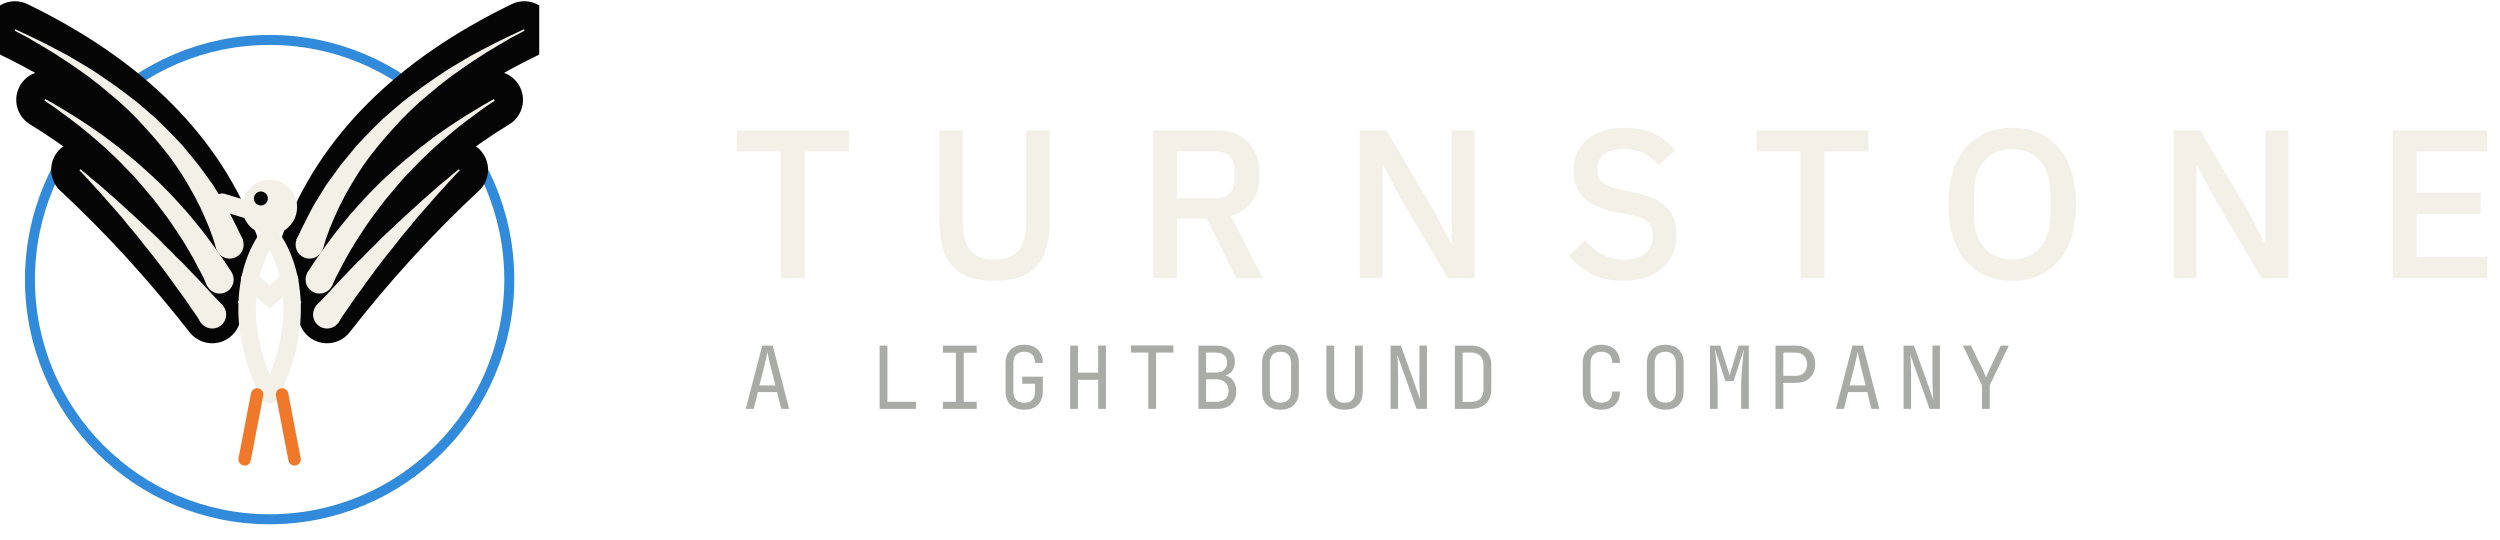
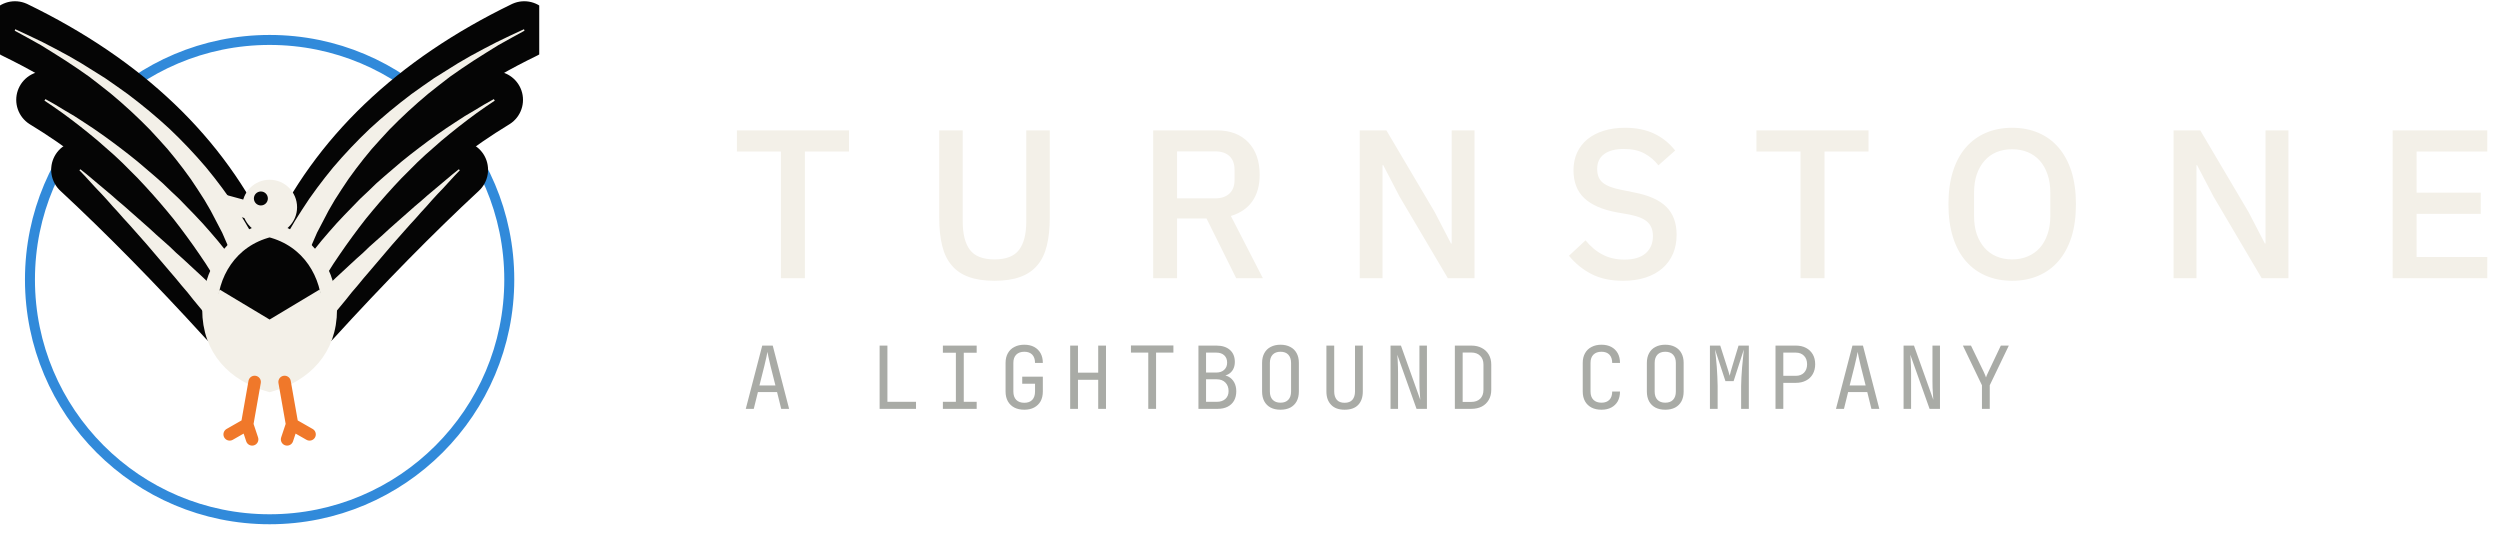
<svg xmlns="http://www.w3.org/2000/svg" viewBox="0 0 259.63 56" width="259.63" height="56" role="img" aria-label="Turnstone, a Lightbound company">
  <svg x="0" y="0" width="56" height="56" viewBox="12 8 216 216">
    <circle cx="120" cy="120" r="96" fill="none" stroke="#318ada" stroke-width="4" />
-     <path d="M136 106Q156 52 222 20" fill="none" stroke="#050505" stroke-width="23" stroke-linecap="round" />
+     <path d="M130 108Q156 52 222 20" fill="none" stroke="#050505" stroke-width="23" stroke-linecap="round" />
    <g transform="matrix(-1 0 0 1 240 0)">
-       <path d="M136 106Q156 52 222 20" fill="none" stroke="#050505" stroke-width="23" stroke-linecap="round" />
+       <path d="M130 108Q156 52 222 20" fill="none" stroke="#050505" stroke-width="23" stroke-linecap="round" />
    </g>
-     <path d="M140 120Q164 76 210 48" fill="none" stroke="#050505" stroke-width="23" stroke-linecap="round" />
+     <path d="M134 122Q164 76 210 48" fill="none" stroke="#050505" stroke-width="23" stroke-linecap="round" />
    <g transform="matrix(-1 0 0 1 240 0)">
-       <path d="M140 120Q164 76 210 48" fill="none" stroke="#050505" stroke-width="23" stroke-linecap="round" />
+       <path d="M134 122Q164 76 210 48" fill="none" stroke="#050505" stroke-width="23" stroke-linecap="round" />
    </g>
-     <path d="M143 134Q168 102 196 76" fill="none" stroke="#050505" stroke-width="23" stroke-linecap="round" />
+     <path d="M137 136Q168 102 196 76" fill="none" stroke="#050505" stroke-width="23" stroke-linecap="round" />
    <g transform="matrix(-1 0 0 1 240 0)">
-       <path d="M143 134Q168 102 196 76" fill="none" stroke="#050505" stroke-width="23" stroke-linecap="round" />
+       <path d="M137 136Q168 102 196 76" fill="none" stroke="#050505" stroke-width="23" stroke-linecap="round" />
    </g>
-     <path d="M141.3 107.9L142.6 103.6L144.2 99.2L146 95L147.9 90.8L150 86.7L152.3 82.6L154.7 78.6L157.3 74.6L160.1 70.7L163.1 66.9L166.2 63.2L169.5 59.5L172.9 55.8L176.5 52.2L180.3 48.7L184.3 45.3L188.4 41.9L192.7 38.6L197.2 35.4L201.9 32.2L206.7 29.1L211.7 26.1L216.8 23.1L222.1 20.3L221.9 19.7L216.4 22.3L211 24.9L205.8 27.6L200.7 30.3L195.8 33.2L191 36.1L186.4 39.2L181.9 42.3L177.6 45.5L173.4 48.7L169.4 52.1L165.5 55.5L161.8 59.1L158.3 62.7L154.8 66.4L151.6 70.3L148.4 74.2L145.5 78.2L142.6 82.2L140 86.4L137.4 90.7L135.1 95.1L132.9 99.5L130.7 104.1Z" fill="#f3f0e8" />
+     <path d="M135.1 110.4L137 105.8L139 101.2L141.3 96.8L143.6 92.4L146.1 88.1L148.8 83.9L151.6 79.7L154.6 75.6L157.7 71.6L160.9 67.7L164.4 63.8L167.9 60L171.6 56.3L175.5 52.6L179.5 49L183.6 45.5L187.9 42.1L192.3 38.7L196.9 35.5L201.7 32.3L206.6 29.2L211.6 26.1L216.8 23.2L222.1 20.3L221.9 19.7L216.3 22.3L210.9 24.9L205.7 27.6L200.5 30.4L195.5 33.3L190.7 36.3L185.9 39.3L181.3 42.5L176.8 45.7L172.4 49.1L168.2 52.5L164.1 56L160.1 59.6L156.3 63.3L152.6 67.1L149 71L145.5 75L142.2 79.1L139 83.3L135.9 87.6L133 92L130.2 96.4L127.5 101L124.9 105.6Z" fill="#f3f0e8" />
    <g transform="matrix(-1 0 0 1 240 0)">
-       <path d="M141.3 107.9L142.6 103.6L144.2 99.2L146 95L147.9 90.8L150 86.7L152.3 82.6L154.7 78.6L157.3 74.6L160.1 70.7L163.1 66.9L166.2 63.2L169.5 59.5L172.9 55.8L176.5 52.2L180.3 48.7L184.3 45.3L188.4 41.9L192.7 38.6L197.2 35.4L201.9 32.2L206.7 29.1L211.7 26.1L216.8 23.1L222.1 20.3L221.9 19.7L216.4 22.3L211 24.9L205.8 27.6L200.7 30.3L195.8 33.2L191 36.1L186.4 39.2L181.9 42.3L177.6 45.5L173.4 48.7L169.4 52.1L165.5 55.5L161.8 59.1L158.3 62.7L154.8 66.4L151.6 70.3L148.4 74.2L145.5 78.2L142.6 82.2L140 86.4L137.4 90.7L135.1 95.1L132.9 99.5L130.7 104.1Z" fill="#f3f0e8" />
+       <path d="M135.1 110.4L137 105.8L139 101.2L141.3 96.8L143.6 92.4L146.1 88.1L148.8 83.9L151.6 79.7L154.6 75.6L157.7 71.6L160.9 67.7L164.4 63.8L167.9 60L171.6 56.3L175.5 52.6L179.5 49L183.6 45.5L187.9 42.1L192.3 38.7L196.9 35.5L201.7 32.3L206.6 29.2L211.6 26.1L216.8 23.2L222.1 20.3L221.9 19.7L216.3 22.3L210.9 24.9L205.7 27.6L200.5 30.4L195.5 33.3L190.7 36.3L185.9 39.3L181.3 42.5L176.8 45.7L172.4 49.1L168.2 52.5L164.1 56L160.1 59.6L156.3 63.3L152.6 67.1L149 71L145.5 75L142.2 79.1L139 83.3L135.9 87.6L133 92L130.2 96.4L127.5 101L124.9 105.6Z" fill="#f3f0e8" />
    </g>
-     <circle cx="136" cy="106" r="5.6" fill="#f3f0e8" />
+     <path d="M138.7 125.1L140.9 121.2L143.2 117.4L145.6 113.6L148.1 109.9L150.6 106.3L153.2 102.7L155.8 99.2L158.5 95.7L161.3 92.3L164.1 89L167 85.7L169.9 82.5L172.9 79.3L176 76.2L179.1 73.1L182.3 70.1L185.6 67.2L188.9 64.3L192.3 61.5L195.8 58.7L199.3 56L202.8 53.4L206.5 50.8L210.2 48.3L209.8 47.7L205.9 49.9L202.1 52.2L198.2 54.5L194.5 56.9L190.7 59.4L187.1 61.9L183.5 64.5L179.9 67.2L176.4 69.9L172.9 72.7L169.5 75.6L166.1 78.5L162.7 81.5L159.5 84.6L156.2 87.7L153.1 90.9L149.9 94.2L146.8 97.5L143.8 100.9L140.8 104.4L137.9 108L135 111.6L132.1 115.2L129.3 118.9Z" fill="#f3f0e8" />
    <g transform="matrix(-1 0 0 1 240 0)">
-       <circle cx="136" cy="106" r="5.6" fill="#f3f0e8" />
+       <path d="M138.7 125.1L140.9 121.2L143.2 117.4L145.6 113.6L148.1 109.9L150.6 106.3L153.2 102.7L155.8 99.2L158.5 95.7L161.3 92.3L164.1 89L167 85.7L169.9 82.5L172.9 79.3L176 76.2L179.1 73.1L182.3 70.1L185.6 67.2L188.9 64.3L192.3 61.5L195.8 58.7L199.3 56L202.8 53.4L206.5 50.8L210.2 48.3L209.8 47.7L205.9 49.9L202.1 52.2L198.2 54.5L194.5 56.9L190.7 59.4L187.1 61.9L183.5 64.5L179.9 67.2L176.4 69.9L172.9 72.7L169.5 75.6L166.1 78.5L162.7 81.5L159.5 84.6L156.2 87.7L153.1 90.9L149.9 94.2L146.8 97.5L143.8 100.9L140.8 104.4L137.9 108L135 111.6L132.1 115.2L129.3 118.9Z" fill="#f3f0e8" />
    </g>
-     <path d="M144.9 122.7L146.6 119L148.5 115.4L150.4 111.8L152.4 108.3L154.5 104.8L156.7 101.4L158.9 98.1L161.3 94.7L163.7 91.5L166.2 88.2L168.8 85.1L171.5 81.9L174.2 78.8L177.1 75.8L180 72.8L183 69.9L186.1 67L189.3 64.2L192.6 61.4L195.9 58.7L199.4 56L202.9 53.4L206.5 50.8L210.2 48.3L209.8 47.7L205.9 49.9L202.1 52.2L198.3 54.5L194.6 56.9L191 59.3L187.4 61.8L183.9 64.4L180.5 67L177.2 69.7L173.9 72.4L170.7 75.2L167.5 78.1L164.4 81L161.4 84L158.5 87L155.6 90.2L152.8 93.3L150.1 96.6L147.4 99.9L144.8 103.3L142.3 106.7L139.8 110.2L137.4 113.7L135.1 117.3Z" fill="#f3f0e8" />
+     <path d="M141.1 139.8L143.5 136.8L145.8 133.8L148.2 130.9L150.6 128L152.9 125.1L155.3 122.3L157.6 119.5L160 116.7L162.3 114L164.6 111.3L166.9 108.6L169.2 105.9L171.5 103.3L173.8 100.7L176.1 98.1L178.4 95.6L180.6 93.1L182.9 90.6L185.1 88.1L187.3 85.7L189.6 83.3L191.8 80.9L194 78.5L196.2 76.2L195.8 75.8L193.3 77.8L190.8 79.9L188.3 82L185.8 84.1L183.3 86.2L180.8 88.4L178.2 90.6L175.6 92.9L173.1 95.1L170.5 97.4L167.9 99.7L165.3 102.1L162.7 104.4L160 106.8L157.4 109.3L154.7 111.7L152 114.2L149.3 116.7L146.6 119.2L143.9 121.8L141.2 124.4L138.4 127L135.7 129.6L132.9 132.2Z" fill="#f3f0e8" />
    <g transform="matrix(-1 0 0 1 240 0)">
-       <path d="M144.9 122.7L146.6 119L148.5 115.4L150.4 111.8L152.4 108.3L154.5 104.8L156.7 101.4L158.9 98.1L161.3 94.7L163.7 91.5L166.2 88.2L168.8 85.1L171.5 81.9L174.2 78.8L177.1 75.8L180 72.8L183 69.9L186.1 67L189.3 64.2L192.6 61.4L195.9 58.7L199.4 56L202.9 53.4L206.5 50.8L210.2 48.3L209.8 47.7L205.9 49.9L202.1 52.2L198.3 54.5L194.6 56.9L191 59.3L187.4 61.8L183.9 64.4L180.5 67L177.2 69.7L173.9 72.4L170.7 75.2L167.5 78.1L164.4 81L161.4 84L158.5 87L155.6 90.2L152.8 93.3L150.1 96.6L147.4 99.9L144.8 103.3L142.3 106.7L139.8 110.2L137.4 113.7L135.1 117.3Z" fill="#f3f0e8" />
+       <path d="M141.1 139.8L143.5 136.8L145.8 133.8L148.2 130.9L150.6 128L152.9 125.1L155.3 122.3L157.6 119.5L160 116.7L162.3 114L164.6 111.3L166.9 108.6L169.2 105.9L171.5 103.3L173.8 100.7L176.1 98.1L178.4 95.6L180.6 93.1L182.9 90.6L185.1 88.1L187.3 85.7L189.6 83.3L191.8 80.9L194 78.5L196.2 76.2L195.8 75.8L193.3 77.8L190.8 79.9L188.3 82L185.8 84.1L183.3 86.2L180.8 88.4L178.2 90.6L175.6 92.9L173.1 95.1L170.5 97.4L167.9 99.7L165.3 102.1L162.7 104.4L160 106.8L157.4 109.3L154.7 111.7L152 114.2L149.3 116.7L146.6 119.2L143.9 121.8L141.2 124.4L138.4 127L135.7 129.6L132.9 132.2Z" fill="#f3f0e8" />
    </g>
-     <circle cx="140" cy="120" r="5.6" fill="#f3f0e8" />
-     <g transform="matrix(-1 0 0 1 240 0)">
-       <circle cx="140" cy="120" r="5.6" fill="#f3f0e8" />
-     </g>
-     <path d="M147.4 137.4L149.2 134.6L151.1 131.9L153 129.1L154.9 126.4L156.9 123.7L158.8 121L160.8 118.3L162.7 115.7L164.7 113.1L166.7 110.5L168.8 107.9L170.8 105.4L172.8 102.8L174.9 100.3L177 97.8L179 95.3L181.1 92.9L183.3 90.4L185.4 88L187.5 85.6L189.7 83.2L191.8 80.9L194 78.5L196.2 76.2L195.8 75.8L193.3 77.8L190.9 79.9L188.4 81.9L186 84L183.5 86.2L181.1 88.3L178.7 90.5L176.3 92.7L173.9 94.9L171.5 97.1L169.1 99.4L166.7 101.6L164.3 103.9L162 106.3L159.6 108.6L157.3 111L154.9 113.3L152.6 115.7L150.2 118.2L147.9 120.6L145.6 123.1L143.3 125.6L140.9 128.1L138.6 130.6Z" fill="#f3f0e8" />
-     <g transform="matrix(-1 0 0 1 240 0)">
-       <path d="M147.4 137.4L149.2 134.6L151.1 131.9L153 129.1L154.9 126.4L156.9 123.7L158.8 121L160.8 118.3L162.7 115.7L164.7 113.1L166.7 110.5L168.8 107.9L170.8 105.4L172.8 102.8L174.9 100.3L177 97.8L179 95.3L181.1 92.9L183.3 90.4L185.4 88L187.5 85.6L189.7 83.2L191.8 80.9L194 78.5L196.2 76.2L195.8 75.8L193.3 77.8L190.9 79.9L188.4 81.9L186 84L183.5 86.2L181.1 88.3L178.7 90.5L176.3 92.7L173.9 94.9L171.5 97.1L169.1 99.4L166.7 101.6L164.3 103.9L162 106.3L159.6 108.6L157.3 111L154.9 113.3L152.6 115.7L150.2 118.2L147.9 120.6L145.6 123.1L143.3 125.6L140.9 128.1L138.6 130.6Z" fill="#f3f0e8" />
-     </g>
-     <circle cx="143" cy="134" r="5.6" fill="#f3f0e8" />
-     <g transform="matrix(-1 0 0 1 240 0)">
-       <circle cx="143" cy="134" r="5.6" fill="#f3f0e8" />
-     </g>
-     <path d="M120 102C131 116 133 142 120 166" fill="none" stroke="#f3f0e8" stroke-width="7" stroke-linecap="round" />
-     <g transform="matrix(-1 0 0 1 240 0)">
-       <path d="M120 102C131 116 133 142 120 166" fill="none" stroke="#f3f0e8" stroke-width="7" stroke-linecap="round" />
-     </g>
-     <path d="M112 120L120 127L128 120" fill="none" stroke="#f3f0e8" stroke-width="7" stroke-linecap="round" />
+     <path d="M120 100C136 104 144 118 144 132C144 148 134 158 120 162C106 158 96 148 96 132C96 118 104 104 120 100Z" fill="#050505" stroke="#f3f0e8" stroke-width="6" />
+     <path d="M100 124L120 136L140 124C143 131 143 140 140 147C134 156 127 160 120 161C113 160 106 156 100 147C97 140 97 131 100 124Z" fill="#f3f0e8" />
    <circle cx="120" cy="91" r="11" fill="#f3f0e8" />
-     <path d="M111 92L101 89" fill="none" stroke="#f3f0e8" stroke-width="7" stroke-linecap="round" />
+     <path d="M111 92L100 89" fill="none" stroke="#f3f0e8" stroke-width="7" stroke-linecap="round" />
    <circle cx="116.5" cy="87.5" r="2.8" fill="#050505" />
-     <path d="M115 166L110 192M125 166L130 192" fill="none" stroke="#f0782a" stroke-width="5" stroke-linecap="round" />
+     <path d="M114 161L111 178M126 161L129 178M111 178L104 182M111 178L113 184M129 178L136 182M129 178L127 184" fill="none" stroke="#f0782a" stroke-width="5" stroke-linecap="round" />
  </svg>
  <path d="M83.59 15.74V28.89H81.1V15.74H76.53V13.54H88.17V15.74ZM99.98 13.54V23Q99.98 24.96 100.73 25.95Q101.48 26.94 103.28 26.94Q105.08 26.94 105.83 25.95Q106.58 24.96 106.58 23V13.54H109.02V22.6Q109.02 24.3 108.71 25.53Q108.41 26.76 107.72 27.56Q107.04 28.37 105.95 28.76Q104.86 29.16 103.28 29.16Q101.7 29.16 100.61 28.76Q99.52 28.37 98.84 27.56Q98.15 26.76 97.85 25.53Q97.54 24.3 97.54 22.6V13.54ZM122.24 28.89H119.76V13.54H126.38Q128.45 13.54 129.64 14.78Q130.82 16.02 130.82 18.16Q130.82 19.81 130.06 20.9Q129.31 21.98 127.83 22.43L131.15 28.89H128.38L125.3 22.69H122.24ZM126.2 20.6Q127.15 20.6 127.68 20.1Q128.21 19.61 128.21 18.69V17.63Q128.21 16.71 127.68 16.21Q127.15 15.72 126.2 15.72H122.24V20.6ZM145.34 20.4 143.65 17.15H143.58V28.89H141.21V13.54H143.98L149 22.03L150.69 25.29H150.76V13.54H153.13V28.89H150.36ZM168.55 29.16Q166.62 29.16 165.26 28.45Q163.91 27.75 162.94 26.56L164.66 24.96Q165.47 25.95 166.45 26.45Q167.43 26.96 168.69 26.96Q170.16 26.96 170.91 26.3Q171.66 25.64 171.66 24.52Q171.66 23.61 171.13 23.09Q170.6 22.56 169.26 22.29L167.89 22.05Q165.65 21.63 164.53 20.58Q163.41 19.52 163.41 17.67Q163.41 16.66 163.79 15.84Q164.18 15.01 164.87 14.45Q165.56 13.89 166.55 13.58Q167.54 13.27 168.77 13.27Q170.51 13.27 171.79 13.88Q173.06 14.48 173.97 15.63L172.23 17.17Q171.63 16.4 170.78 15.94Q169.92 15.47 168.64 15.47Q167.32 15.47 166.6 16Q165.87 16.53 165.87 17.54Q165.87 18.51 166.46 18.98Q167.06 19.46 168.31 19.7L169.68 19.98Q171.99 20.42 173.05 21.48Q174.12 22.54 174.12 24.38Q174.12 25.46 173.75 26.34Q173.37 27.22 172.66 27.85Q171.94 28.48 170.91 28.82Q169.87 29.16 168.55 29.16ZM189.48 15.74V28.89H186.99V15.74H182.41V13.54H194.05V15.74ZM208.97 29.16Q207.47 29.16 206.25 28.64Q205.03 28.12 204.16 27.12Q203.29 26.12 202.82 24.64Q202.35 23.15 202.35 21.21Q202.35 19.28 202.82 17.79Q203.29 16.31 204.16 15.31Q205.03 14.31 206.25 13.79Q207.47 13.27 208.97 13.27Q210.46 13.27 211.68 13.79Q212.91 14.31 213.77 15.31Q214.64 16.31 215.12 17.79Q215.59 19.28 215.59 21.21Q215.59 23.15 215.12 24.64Q214.64 26.12 213.77 27.12Q212.91 28.12 211.68 28.64Q210.46 29.16 208.97 29.16ZM208.97 26.94Q209.85 26.94 210.58 26.63Q211.32 26.32 211.84 25.74Q212.36 25.15 212.64 24.32Q212.93 23.48 212.93 22.43V20.01Q212.93 18.95 212.64 18.11Q212.36 17.28 211.84 16.69Q211.32 16.11 210.58 15.8Q209.85 15.5 208.97 15.5Q208.07 15.5 207.34 15.8Q206.61 16.11 206.1 16.69Q205.58 17.28 205.29 18.11Q205.01 18.95 205.01 20.01V22.43Q205.01 23.48 205.29 24.32Q205.58 25.15 206.1 25.74Q206.61 26.32 207.34 26.63Q208.07 26.94 208.97 26.94ZM229.87 20.4 228.17 17.15H228.11V28.89H225.73V13.54H228.5L233.52 22.03L235.21 25.29H235.28V13.54H237.66V28.89H234.88ZM248.48 28.89V13.54H258.31V15.74H250.97V20.01H257.63V22.21H250.97V26.69H258.31V28.89Z" fill="#f3f0e8" />
  <path d="M77.45 42.46 79.16 35.89H80.25L81.95 42.46H81.13L80.7 40.72H78.71L78.28 42.46ZM78.87 40.03H80.53L80.02 38.01Q79.88 37.43 79.8 37.05Q79.72 36.66 79.7 36.54Q79.68 36.66 79.6 37.05Q79.52 37.43 79.38 38ZM91.35 42.46V35.89H92.16V41.73H95.13V42.46ZM97.92 42.46V41.73H99.27V36.63H97.92V35.89H101.43V36.63H100.09V41.73H101.43V42.46ZM106.38 42.55Q105.78 42.55 105.35 42.33Q104.91 42.1 104.67 41.68Q104.43 41.25 104.43 40.66V37.69Q104.43 37.1 104.67 36.68Q104.91 36.25 105.35 36.03Q105.78 35.8 106.38 35.8Q106.97 35.8 107.4 36.03Q107.83 36.26 108.07 36.69Q108.3 37.11 108.3 37.69H107.49Q107.49 37.14 107.2 36.83Q106.91 36.53 106.38 36.53Q105.84 36.53 105.54 36.83Q105.24 37.13 105.24 37.68V40.66Q105.24 41.22 105.54 41.53Q105.84 41.83 106.38 41.83Q106.91 41.83 107.2 41.53Q107.49 41.22 107.49 40.66V39.85H106.16V39.12H108.3V40.66Q108.3 41.24 108.07 41.67Q107.83 42.09 107.4 42.32Q106.97 42.55 106.38 42.55ZM111.14 42.46V35.89H111.95V38.7H114.05V35.89H114.86V42.46H114.05V39.44H111.95V42.46ZM119.25 42.46V36.62H117.45V35.88H121.86V36.62H120.06V42.46ZM124.46 42.46V35.89H126.32Q127.22 35.89 127.73 36.34Q128.24 36.79 128.24 37.59Q128.24 38.04 128.05 38.38Q127.86 38.71 127.52 38.89Q127.39 38.95 127.26 38.99Q127.43 39.04 127.59 39.12Q127.97 39.33 128.18 39.72Q128.39 40.11 128.39 40.64Q128.39 41.19 128.16 41.61Q127.92 42.02 127.49 42.24Q127.06 42.46 126.45 42.46ZM125.25 41.73H126.36Q126.93 41.73 127.26 41.43Q127.59 41.13 127.59 40.61Q127.59 40.07 127.26 39.73Q126.93 39.39 126.36 39.39H125.25ZM125.25 38.69H126.31Q126.83 38.69 127.13 38.41Q127.44 38.13 127.44 37.66Q127.44 37.18 127.14 36.9Q126.84 36.62 126.32 36.62H125.25ZM132.98 42.55Q132.39 42.55 131.96 42.33Q131.53 42.1 131.3 41.68Q131.07 41.25 131.07 40.66V37.69Q131.07 37.1 131.3 36.68Q131.53 36.25 131.96 36.03Q132.39 35.8 132.98 35.8Q133.57 35.8 134 36.03Q134.43 36.25 134.66 36.68Q134.89 37.1 134.89 37.68V40.66Q134.89 41.25 134.66 41.68Q134.43 42.1 134 42.33Q133.57 42.55 132.98 42.55ZM132.98 41.82Q133.51 41.82 133.79 41.52Q134.08 41.22 134.08 40.66V37.69Q134.08 37.14 133.79 36.83Q133.51 36.53 132.98 36.53Q132.46 36.53 132.17 36.83Q131.88 37.14 131.88 37.69V40.66Q131.88 41.22 132.17 41.52Q132.46 41.82 132.98 41.82ZM139.64 42.55Q138.72 42.55 138.24 42.04Q137.75 41.54 137.75 40.66V35.89H138.56V40.66Q138.56 41.2 138.83 41.52Q139.09 41.83 139.64 41.83Q140.18 41.83 140.45 41.52Q140.72 41.2 140.72 40.66V35.89H141.53V40.66Q141.53 41.55 141.05 42.05Q140.57 42.55 139.64 42.55ZM144.41 42.46V35.89H145.49L147.5 41.52Q147.48 41.29 147.46 40.96Q147.43 40.64 147.42 40.27Q147.41 39.91 147.41 39.58V35.89H148.19V42.46H147.11L145.11 36.84Q145.13 37.05 145.15 37.38Q145.17 37.71 145.18 38.08Q145.19 38.44 145.19 38.77V42.46ZM151.09 42.46V35.89H152.79Q153.43 35.89 153.89 36.14Q154.35 36.38 154.61 36.82Q154.87 37.26 154.87 37.86V40.48Q154.87 41.09 154.61 41.53Q154.35 41.98 153.89 42.22Q153.43 42.46 152.79 42.46ZM151.9 41.74H152.79Q153.38 41.74 153.72 41.41Q154.06 41.08 154.06 40.48V37.86Q154.06 37.28 153.72 36.95Q153.38 36.61 152.79 36.61H151.9ZM166.32 42.55Q165.72 42.55 165.29 42.33Q164.85 42.1 164.61 41.68Q164.37 41.25 164.37 40.66V37.69Q164.37 37.1 164.61 36.68Q164.85 36.25 165.29 36.03Q165.72 35.8 166.32 35.8Q166.91 35.8 167.34 36.03Q167.77 36.26 168.01 36.69Q168.24 37.11 168.24 37.69H167.43Q167.43 37.14 167.14 36.83Q166.85 36.53 166.32 36.53Q165.78 36.53 165.48 36.83Q165.18 37.13 165.18 37.68V40.66Q165.18 41.22 165.48 41.52Q165.78 41.82 166.32 41.82Q166.85 41.82 167.14 41.52Q167.43 41.22 167.43 40.66H168.24Q168.24 41.24 168.01 41.67Q167.77 42.09 167.34 42.32Q166.91 42.55 166.32 42.55ZM172.94 42.55Q172.35 42.55 171.92 42.33Q171.49 42.1 171.26 41.68Q171.03 41.25 171.03 40.66V37.69Q171.03 37.1 171.26 36.68Q171.49 36.25 171.92 36.03Q172.35 35.8 172.94 35.8Q173.53 35.8 173.96 36.03Q174.39 36.25 174.62 36.68Q174.85 37.1 174.85 37.68V40.66Q174.85 41.25 174.62 41.68Q174.39 42.1 173.96 42.33Q173.53 42.55 172.94 42.55ZM172.94 41.82Q173.47 41.82 173.75 41.52Q174.04 41.22 174.04 40.66V37.69Q174.04 37.14 173.75 36.83Q173.47 36.53 172.94 36.53Q172.42 36.53 172.13 36.83Q171.84 37.14 171.84 37.69V40.66Q171.84 41.22 172.13 41.52Q172.42 41.82 172.94 41.82ZM177.58 42.46V35.89H178.65L179.33 38.02Q179.43 38.3 179.51 38.59Q179.59 38.87 179.63 39.02Q179.67 38.87 179.74 38.59Q179.82 38.3 179.91 38.01L180.55 35.89H181.62V42.46H180.82V40.08Q180.82 39.68 180.85 39.18Q180.88 38.67 180.92 38.15Q180.97 37.62 181.02 37.14Q181.07 36.66 181.1 36.3L180.04 39.58H179.19L178.11 36.3Q178.16 36.65 178.2 37.11Q178.25 37.58 178.29 38.09Q178.32 38.61 178.35 39.12Q178.38 39.64 178.38 40.08V42.46ZM184.39 42.46V35.89H186.5Q187.11 35.89 187.56 36.13Q188.01 36.37 188.26 36.8Q188.51 37.23 188.51 37.83Q188.51 38.41 188.26 38.85Q188.01 39.29 187.56 39.52Q187.11 39.76 186.5 39.76H185.2V42.46ZM185.2 39.03H186.5Q187.03 39.03 187.35 38.71Q187.67 38.38 187.67 37.83Q187.67 37.27 187.35 36.95Q187.03 36.62 186.5 36.62H185.2ZM190.67 42.46 192.38 35.89H193.47L195.17 42.46H194.35L193.92 40.72H191.93L191.5 42.46ZM192.09 40.03H193.75L193.24 38.01Q193.1 37.43 193.02 37.05Q192.94 36.66 192.92 36.54Q192.9 36.66 192.82 37.05Q192.74 37.43 192.6 38ZM197.69 42.46V35.89H198.77L200.78 41.52Q200.76 41.29 200.74 40.96Q200.71 40.64 200.7 40.27Q200.69 39.91 200.69 39.58V35.89H201.47V42.46H200.39L198.39 36.84Q198.41 37.05 198.43 37.38Q198.45 37.71 198.46 38.08Q198.47 38.44 198.47 38.77V42.46ZM205.83 42.46V40.01L203.85 35.89H204.69L206 38.59Q206.1 38.82 206.17 38.98Q206.23 39.13 206.25 39.2Q206.27 39.13 206.33 38.98Q206.4 38.82 206.51 38.59L207.79 35.89H208.62L206.64 40.01V42.46Z" fill="#a9aba6" />
</svg>
